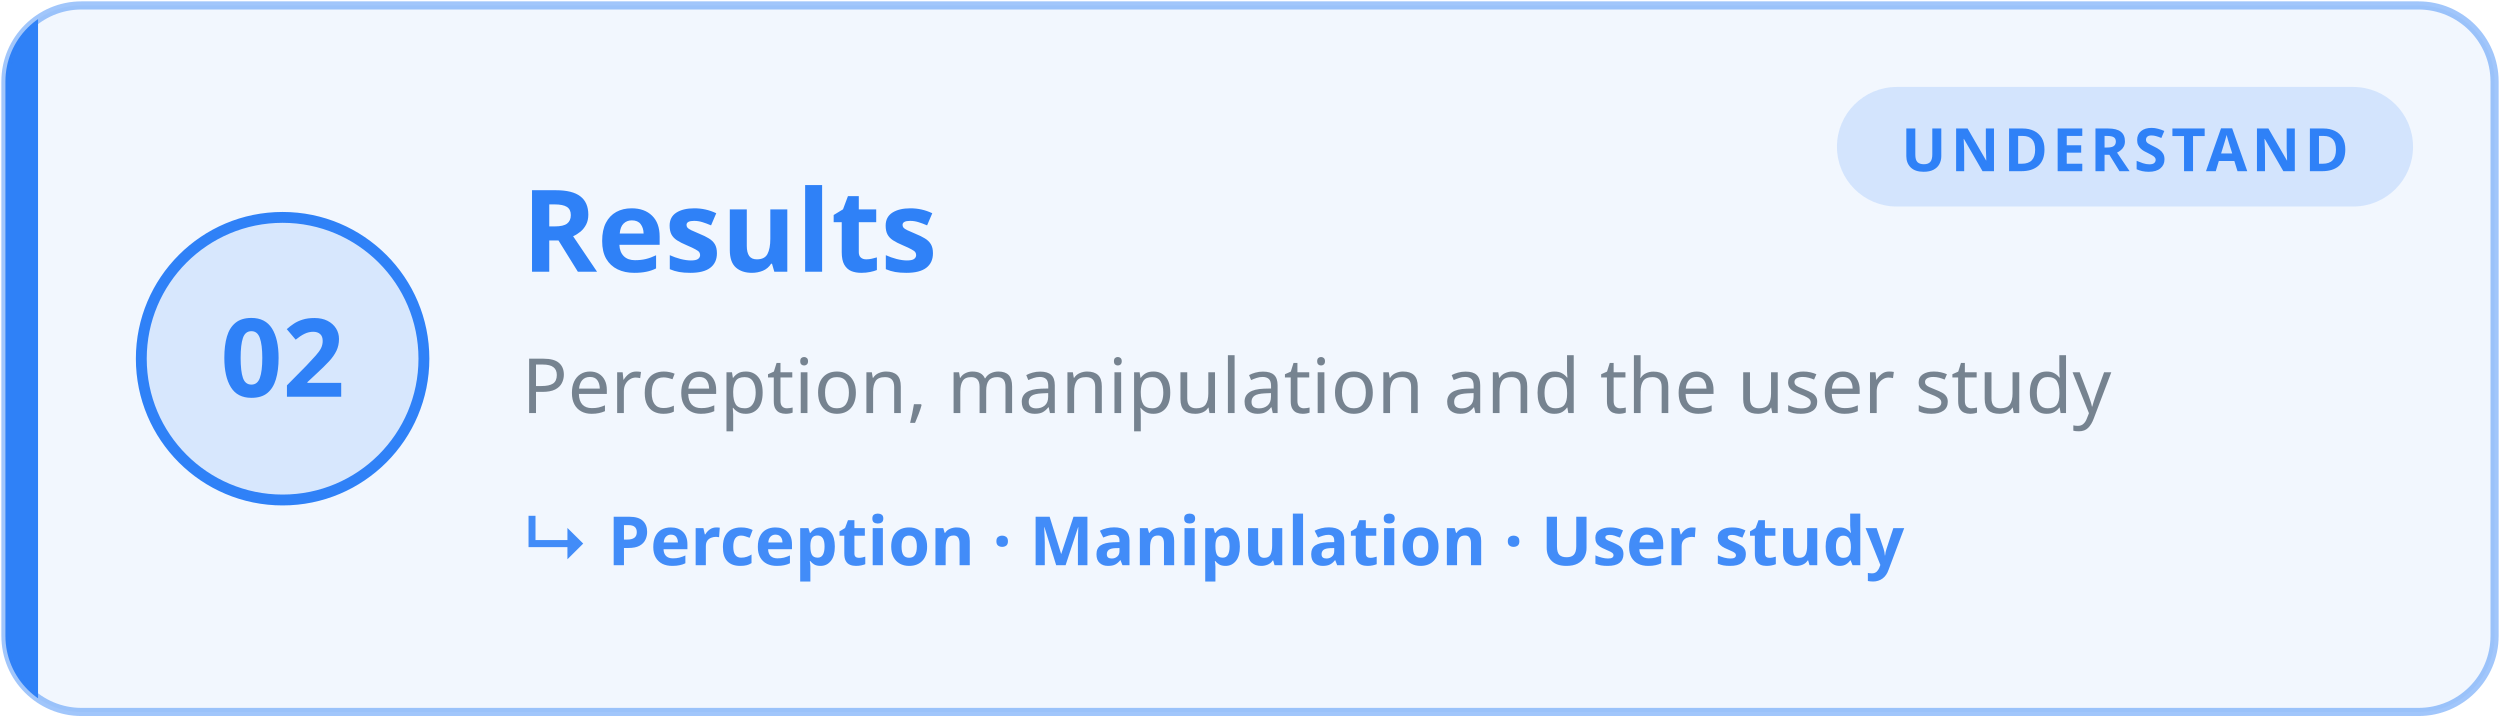
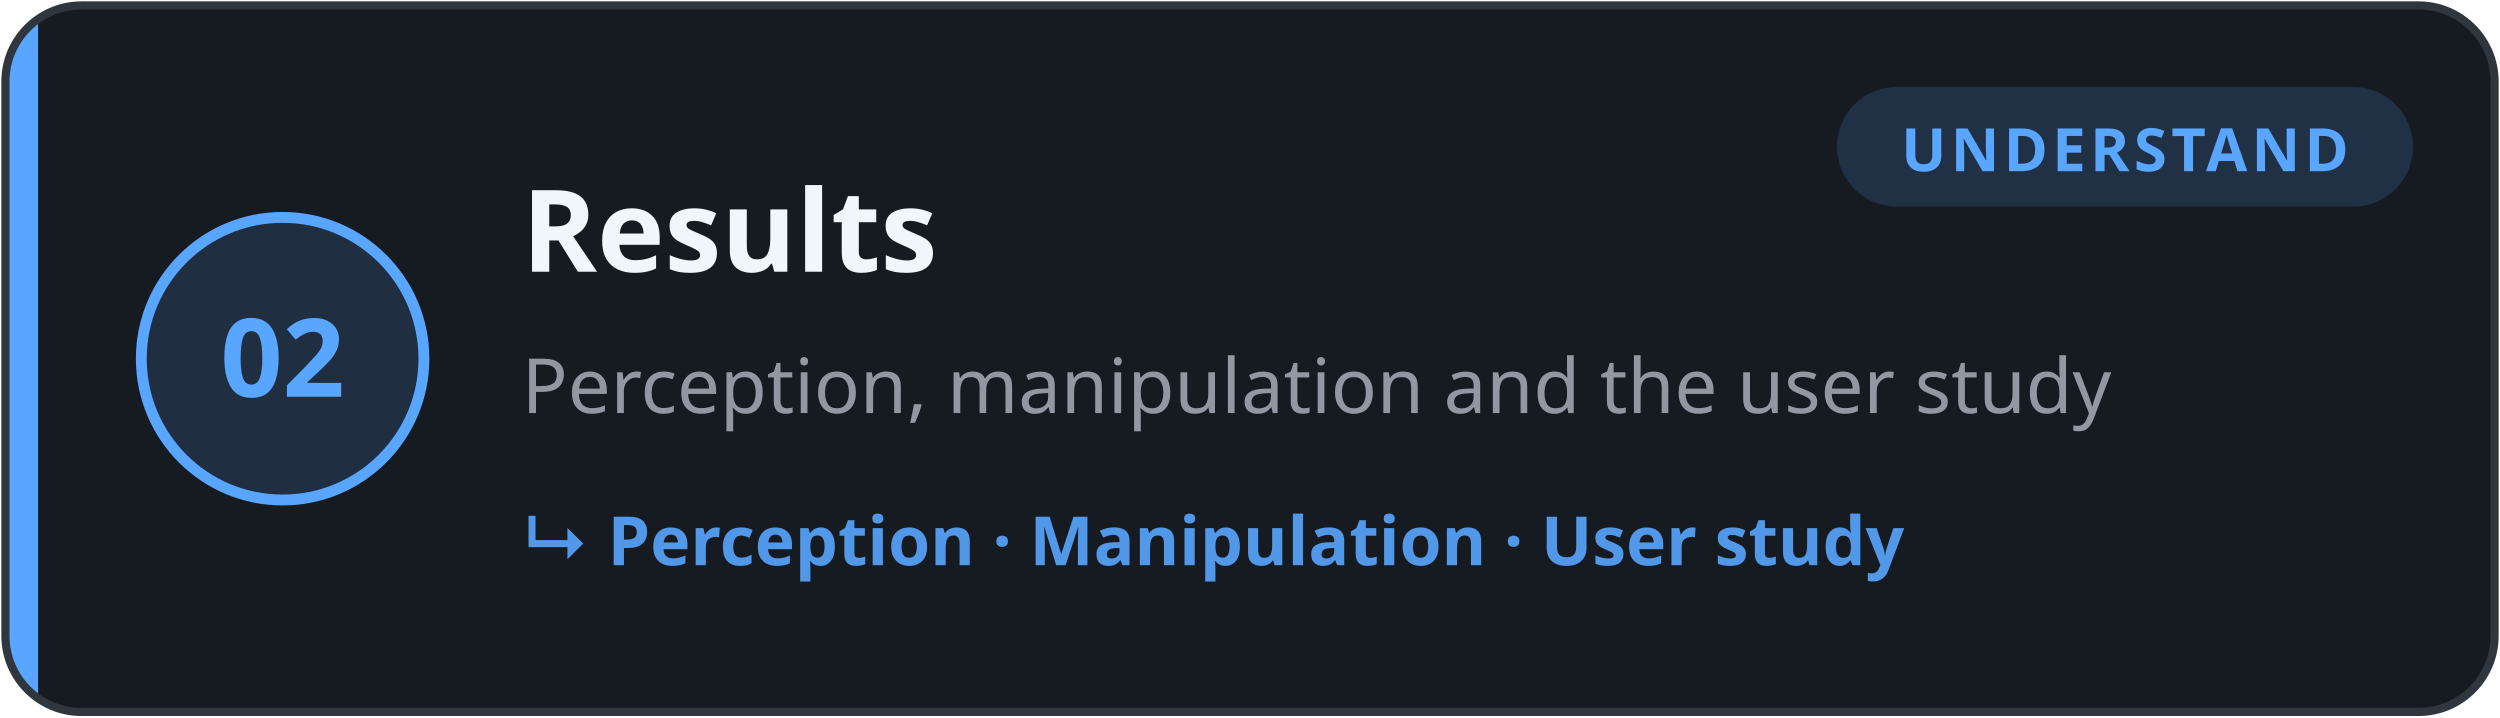
<svg xmlns="http://www.w3.org/2000/svg" width="460" height="132" viewBox="0 0 460 132">
  <defs>
    <clipPath id="card">
      <rect x="1" y="1" width="458" height="130" rx="14" />
    </clipPath>
  </defs>
-   <rect x="1" y="1" width="458" height="130" rx="14" fill="#2f81f7" fill-opacity="0.06" />
-   <rect x="0" y="0" width="7" height="132" fill="#2f81f7" clip-path="url(#card)" />
-   <rect x="1" y="1" width="458" height="130" rx="14" fill="none" stroke="#2f81f7" stroke-opacity="0.45" stroke-width="1.5" />
-   <circle cx="52" cy="66" r="26" fill="#2f81f7" fill-opacity="0.14" stroke="#2f81f7" stroke-width="2" />
-   <text x="52" y="73" text-anchor="middle" font-family="-apple-system, BlinkMacSystemFont, 'Segoe UI', 'Noto Sans', Helvetica, Arial, sans-serif" font-size="20" font-weight="700" fill="#2f81f7">02</text>
-   <rect x="338.0" y="16" width="106.0" height="22" rx="11" fill="#2f81f7" fill-opacity="0.16" />
-   <text x="391.0" y="31.5" text-anchor="middle" font-family="-apple-system, BlinkMacSystemFont, 'Segoe UI', 'Noto Sans', Helvetica, Arial, sans-serif" font-size="11" font-weight="700" letter-spacing="0.8" fill="#2f81f7">UNDERSTAND</text>
-   <text x="96" y="50" font-family="-apple-system, BlinkMacSystemFont, 'Segoe UI', 'Noto Sans', Helvetica, Arial, sans-serif" font-size="21" font-weight="700" fill="#2f81f7">Results</text>
-   <text x="96" y="76" font-family="-apple-system, BlinkMacSystemFont, 'Segoe UI', 'Noto Sans', Helvetica, Arial, sans-serif" font-size="14" fill="#768390">Perception, manipulation and the user study</text>
-   <text x="96" y="104" font-family="-apple-system, BlinkMacSystemFont, 'Segoe UI', 'Noto Sans', Helvetica, Arial, sans-serif" font-size="12.5" font-weight="600" fill="#2f81f7" fill-opacity="0.9">↳ Perception · Manipulation · User study</text>
+   <rect x="1" y="1" width="458" height="130" rx="14" fill="#161b22" />
+   <rect x="0" y="0" width="7" height="132" fill="#58a6ff" clip-path="url(#card)" />
+   <rect x="1" y="1" width="458" height="130" rx="14" fill="none" stroke="#30363d" stroke-width="1.5" />
+   <circle cx="52" cy="66" r="26" fill="#58a6ff" fill-opacity="0.14" stroke="#58a6ff" stroke-width="2" />
+   <text x="52" y="73" text-anchor="middle" font-family="-apple-system, BlinkMacSystemFont, 'Segoe UI', 'Noto Sans', Helvetica, Arial, sans-serif" font-size="20" font-weight="700" fill="#58a6ff">02</text>
+   <rect x="338.0" y="16" width="106.0" height="22" rx="11" fill="#58a6ff" fill-opacity="0.16" />
+   <text x="391.0" y="31.5" text-anchor="middle" font-family="-apple-system, BlinkMacSystemFont, 'Segoe UI', 'Noto Sans', Helvetica, Arial, sans-serif" font-size="11" font-weight="700" letter-spacing="0.8" fill="#58a6ff">UNDERSTAND</text>
+   <text x="96" y="50" font-family="-apple-system, BlinkMacSystemFont, 'Segoe UI', 'Noto Sans', Helvetica, Arial, sans-serif" font-size="21" font-weight="700" fill="#f0f6fc">Results</text>
+   <text x="96" y="76" font-family="-apple-system, BlinkMacSystemFont, 'Segoe UI', 'Noto Sans', Helvetica, Arial, sans-serif" font-size="14" fill="#9198a1">Perception, manipulation and the user study</text>
+   <text x="96" y="104" font-family="-apple-system, BlinkMacSystemFont, 'Segoe UI', 'Noto Sans', Helvetica, Arial, sans-serif" font-size="12.5" font-weight="600" fill="#58a6ff" fill-opacity="0.9">↳ Perception · Manipulation · User study</text>
</svg>
